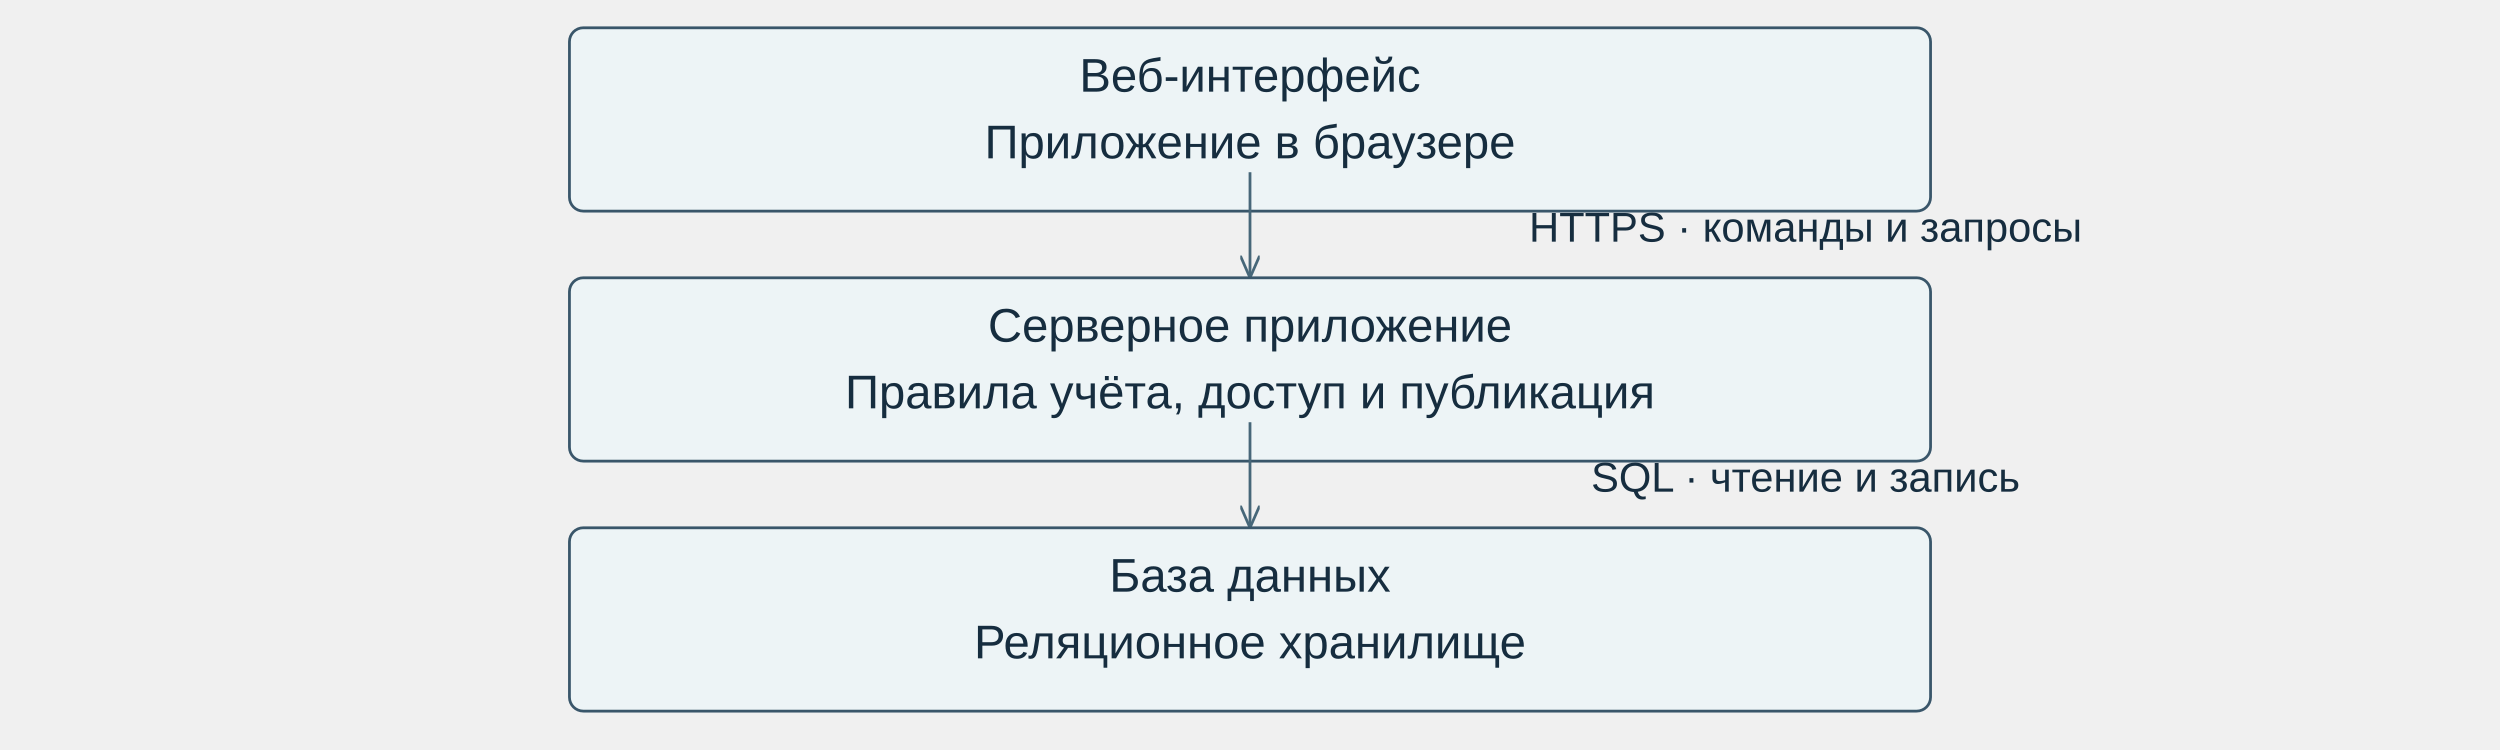
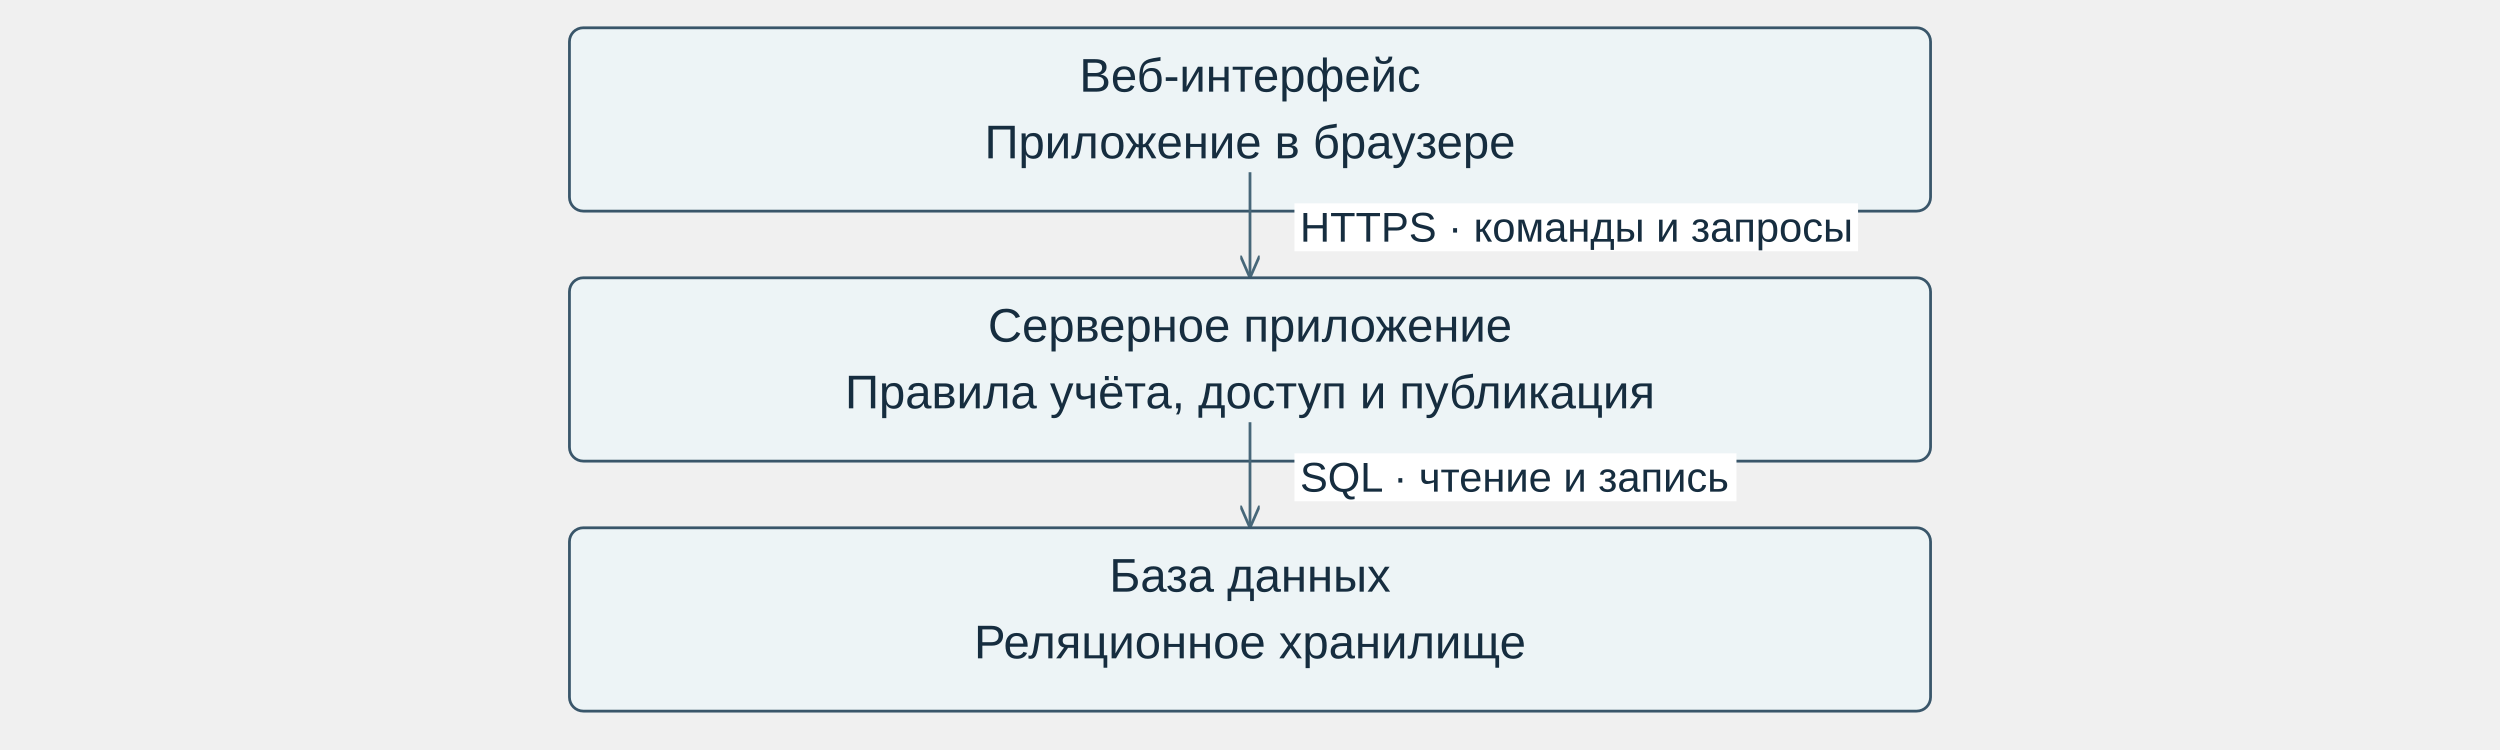
<svg xmlns="http://www.w3.org/2000/svg" viewBox="0 0 900 270" font-family="Arial,sans-serif">
  <defs>
    <marker id="arr" markerWidth="9" markerHeight="7" refX="8" refY="3.5" orient="auto">
      <path d="M0 0L8 3.5L0 7" fill="none" stroke="#476779" />
    </marker>
  </defs>
  <rect x="205" y="10" width="490" height="66" rx="5" fill="#edf4f6" stroke="#39566a" />
-   <text x="450" y="33" font-size="17" text-anchor="middle" fill="#162d3f">Веб-интерфейс</text>
-   <text x="450" y="57" font-size="17" text-anchor="middle" fill="#162d3f">Приложение в браузере</text>
  <path d="M450 62 L450 100" fill="none" stroke="#476779" marker-end="url(#arr)" />
-   <text x="650" y="87" font-size="15" text-anchor="middle" fill="#162d3f">HTTPS · команды и запросы</text>
  <rect x="205" y="100" width="490" height="66" rx="5" fill="#edf4f6" stroke="#39566a" />
-   <text x="450" y="123" font-size="17" text-anchor="middle" fill="#162d3f">Серверное приложение</text>
-   <text x="450" y="147" font-size="17" text-anchor="middle" fill="#162d3f">Правила учёта, доступ и публикация</text>
  <path d="M450 152 L450 190" fill="none" stroke="#476779" marker-end="url(#arr)" />
-   <text x="650" y="177" font-size="15" text-anchor="middle" fill="#162d3f">SQL · чтение и запись</text>
  <rect x="205" y="190" width="490" height="66" rx="5" fill="#edf4f6" stroke="#39566a" />
-   <text x="450" y="213" font-size="17" text-anchor="middle" fill="#162d3f">База данных</text>
-   <text x="450" y="237" font-size="17" text-anchor="middle" fill="#162d3f">Реляционное хранилище</text>
+   <text x="450.0" y="33" font-size="17" text-anchor="middle" fill="#162d3f">Веб-интерфейс</text>
+   <text x="450.0" y="57" font-size="17" text-anchor="middle" fill="#162d3f">Приложение в браузере</text>
+   <rect x="466.0" y="73.2" width="202.896" height="17.25" fill="#ffffff" stroke="none" />
+   <text x="468.0" y="87" font-size="15" text-anchor="start" fill="#162d3f">HTTPS · команды и запросы</text>
+   <text x="450.0" y="123" font-size="17" text-anchor="middle" fill="#162d3f">Серверное приложение</text>
+   <text x="450.0" y="147" font-size="17" text-anchor="middle" fill="#162d3f">Правила учёта, доступ и публикация</text>
+   <rect x="466.0" y="163.2" width="159.127" height="17.25" fill="#ffffff" stroke="none" />
+   <text x="468.0" y="177" font-size="15" text-anchor="start" fill="#162d3f">SQL · чтение и запись</text>
+   <text x="450.0" y="213" font-size="17" text-anchor="middle" fill="#162d3f">База данных</text>
+   <text x="450.0" y="237" font-size="17" text-anchor="middle" fill="#162d3f">Реляционное хранилище</text>
</svg>
